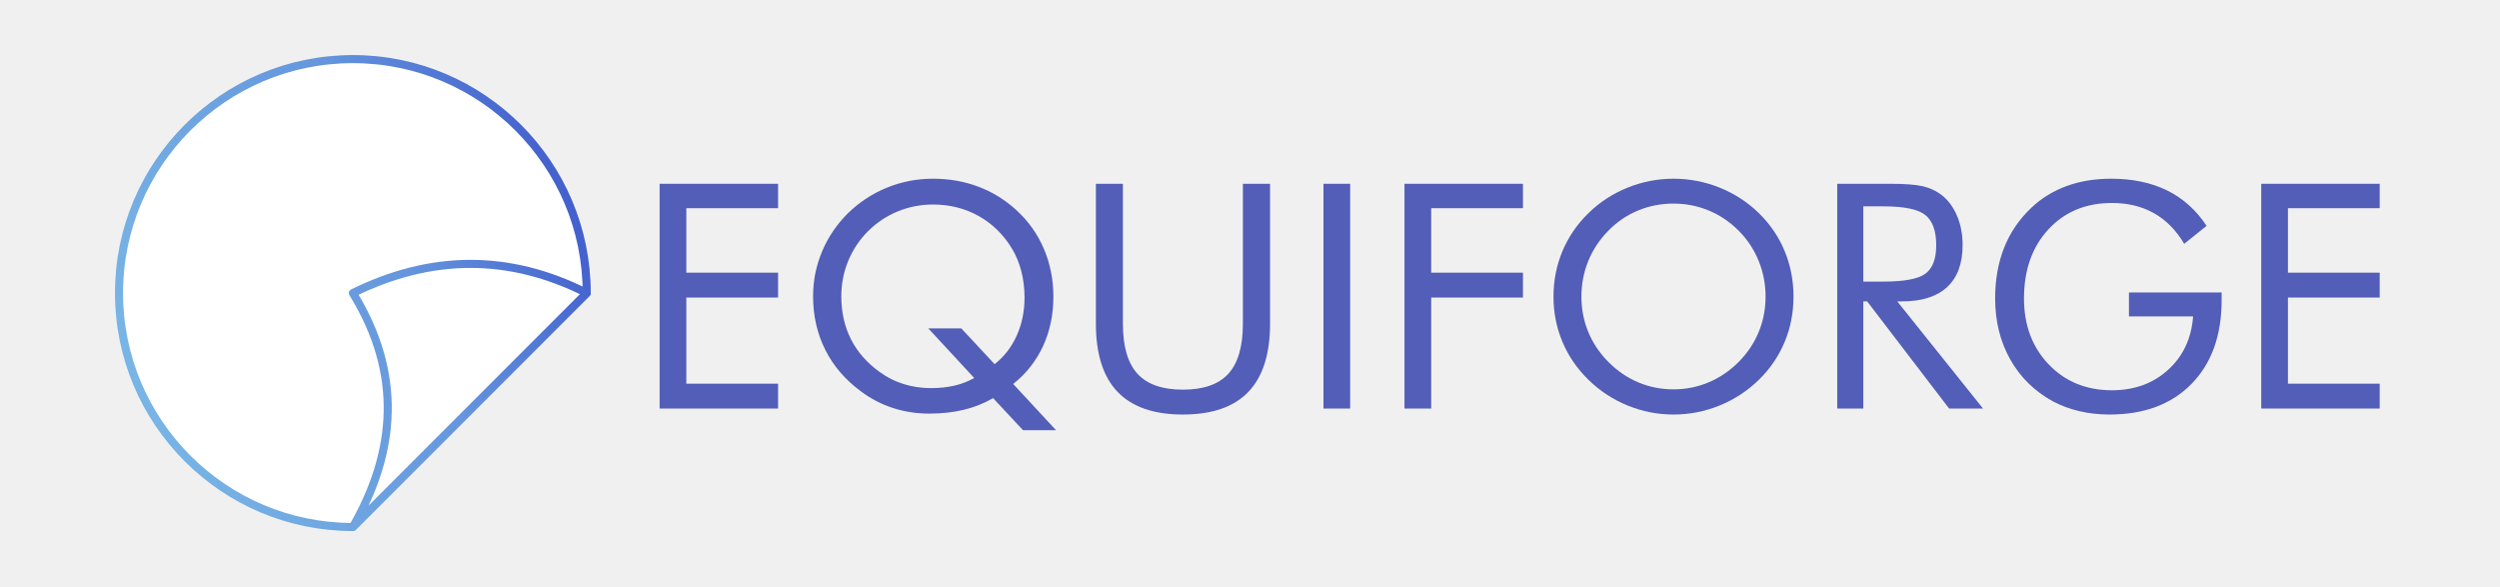
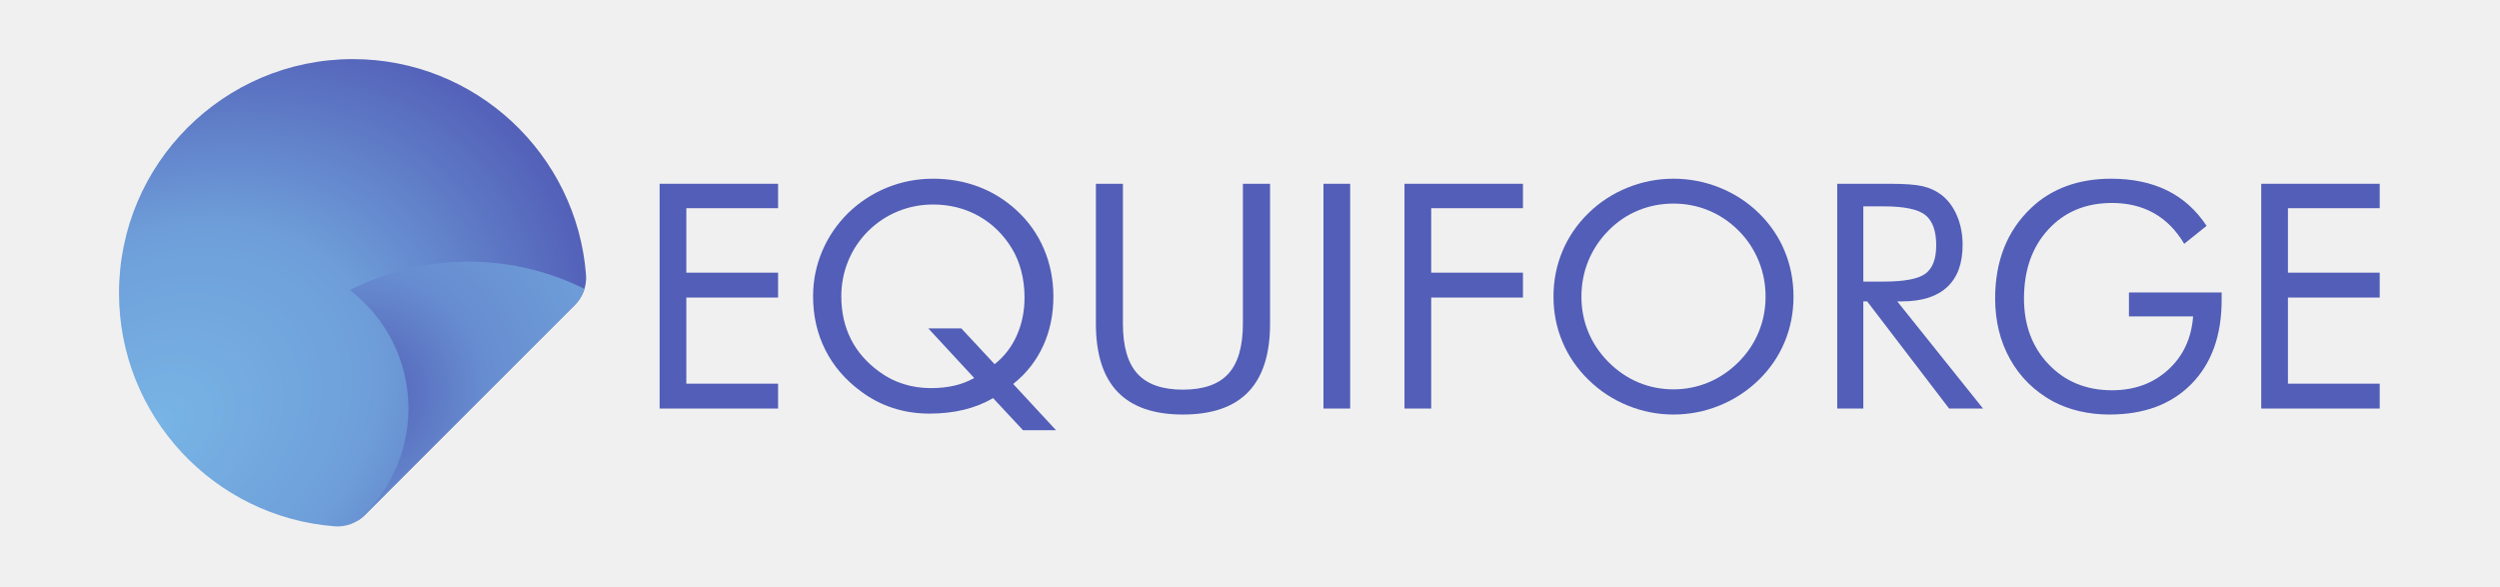
- <svg xmlns="http://www.w3.org/2000/svg" width="100%" height="100%" viewBox="0 0 9598 2253" version="1.1" xml:space="preserve" style="fill-rule:evenodd;clip-rule:evenodd;stroke-linecap:round;stroke-linejoin:round;stroke-miterlimit:1.5;">
+ <svg xmlns="http://www.w3.org/2000/svg" width="100%" height="100%" viewBox="0 0 9598 2253" version="1.1" xml:space="preserve" style="fill-rule:evenodd;clip-rule:evenodd;stroke-linejoin:round;stroke-miterlimit:2;">
  <rect id="Logo-Name" x="0" y="0.095" width="9596.91" height="2250" style="fill:none;" />
-   <g>
-     <path d="M1355.27,226.919c495.717,0 898.176,402.459 898.176,898.176l-898.176,898.175c-495.716,-0 -898.175,-402.459 -898.175,-898.175c0,-495.717 402.459,-898.176 898.175,-898.176Z" style="fill:#fff;stroke:url(#_Linear1);stroke-width:31px;" />
-     <path d="M1355.27,2023.27c165.29,-288.421 191.469,-586.453 0,-898.175c299.392,-147.498 598.784,-151.117 898.176,-0l-898.176,898.175Z" style="fill:#fff;stroke:url(#_Linear2);stroke-width:31px;" />
-   </g>
  <g>
    <path d="M2533.42,1568.45l0,-862.856l455.003,-0l0,93.712l-352.45,-0l-0,247.54l352.45,0l0,95.48l-352.45,0l-0,330.644l352.45,-0l0,95.48l-455.003,-0Z" style="fill:#525eb7;fill-rule:nonzero;" />
    <path d="M3692.15,1260.79l127.896,137.326c36.935,-29.076 65.323,-65.814 85.166,-110.214c19.842,-44.4 29.764,-92.926 29.764,-145.578c-0,-35.363 -4.126,-69.056 -12.377,-101.079c-8.252,-32.023 -20.236,-61.001 -35.953,-86.934c-32.612,-53.83 -75.244,-95.48 -127.896,-124.949c-52.651,-29.469 -111,-44.203 -175.046,-44.203c-47.544,-0 -92.828,8.84 -135.853,26.522c-43.025,17.681 -81.04,43.025 -114.045,76.03c-33.006,33.006 -58.349,71.021 -76.031,114.046c-17.681,43.025 -26.522,88.309 -26.522,135.852c0,60.903 12.279,115.716 36.836,164.438c24.558,48.722 61.394,90.765 110.51,126.128c27.897,20.432 58.545,35.854 91.943,46.266c33.399,10.413 68.369,15.619 104.91,15.619c32.22,0 62.082,-3.143 89.587,-9.43c27.504,-6.287 53.044,-16.11 76.619,-29.469l-176.225,-190.371l126.717,0Zm363.649,390.761l-126.717,-0l-114.93,-123.181c-34.184,20.039 -71.61,34.97 -112.277,44.793c-40.667,9.823 -84.969,14.735 -132.906,14.735c-48.722,-0 -95.185,-7.171 -139.389,-21.513c-44.203,-14.342 -84.969,-35.461 -122.297,-63.359c-60.51,-44.4 -106.383,-97.739 -137.62,-160.017c-31.238,-62.278 -46.856,-130.745 -46.856,-205.4c-0,-60.117 11.591,-117.68 34.773,-172.689c23.183,-55.009 56.581,-104.124 100.195,-147.345c44.007,-42.436 93.909,-74.95 149.703,-97.543c55.795,-22.593 114.537,-33.89 176.226,-33.89c61.296,0 118.859,10.02 172.689,30.059c53.83,20.039 102.552,49.901 146.167,89.586c46.364,42.043 81.826,91.649 106.383,148.819c24.558,57.17 36.837,118.564 36.837,184.182c-0,69.154 -13.163,132.316 -39.489,189.487c-26.326,57.17 -64.636,105.794 -114.93,145.872l164.438,177.404Z" style="fill:#525eb7;fill-rule:nonzero;" />
    <path d="M4209.04,705.59l103.731,-0l-0,536.927c-0,87.229 18.565,151.275 55.697,192.139c37.131,40.864 95.381,61.296 174.751,61.296c79.371,-0 137.621,-20.432 174.752,-61.296c37.131,-40.864 55.697,-104.91 55.697,-192.139l0,-536.927l104.321,-0l-0,536.927c-0,116.698 -27.8,204.025 -83.398,261.981c-55.598,57.956 -139.389,86.934 -251.372,86.934c-111.589,-0 -195.183,-28.978 -250.782,-86.934c-55.598,-57.956 -83.397,-145.283 -83.397,-261.981l-0,-536.927Z" style="fill:#525eb7;fill-rule:nonzero;" />
    <rect x="5083.09" y="705.59" width="102.553" height="862.856" style="fill:#525eb7;fill-rule:nonzero;" />
    <path d="M5394.29,1568.45l-0,-862.856l455.003,-0l0,93.712l-352.451,-0l0,247.54l352.451,0l0,95.48l-352.451,0l0,426.124l-102.552,-0Z" style="fill:#525eb7;fill-rule:nonzero;" />
    <path d="M6427.47,1494.77c47.151,0 92.042,-8.939 134.674,-26.817c42.632,-17.878 81.04,-43.909 115.224,-78.093c33.792,-33.791 59.528,-72.101 77.21,-114.93c17.681,-42.828 26.522,-88.211 26.522,-136.147c-0,-48.329 -8.939,-94.301 -26.817,-137.915c-17.878,-43.615 -43.516,-82.121 -76.915,-115.519c-33.791,-33.792 -72.002,-59.528 -114.634,-77.21c-42.632,-17.681 -87.72,-26.522 -135.264,-26.522c-47.936,0 -93.319,8.841 -136.147,26.522c-42.829,17.682 -80.745,43.418 -113.751,77.21c-33.791,34.184 -59.528,72.887 -77.209,116.108c-17.681,43.221 -26.522,88.997 -26.522,137.326c-0,47.936 8.742,93.122 26.227,135.558c17.485,42.436 43.32,80.942 77.504,115.519c34.577,34.577 72.985,60.706 115.224,78.388c42.239,17.681 87.131,26.522 134.674,26.522Zm460.897,-355.987c0,61.689 -11.394,119.841 -34.184,174.457c-22.789,54.616 -55.991,103.142 -99.605,145.578c-43.615,42.435 -93.81,75.146 -150.588,98.132c-56.777,22.986 -115.617,34.479 -176.52,34.479c-60.903,-0 -119.546,-11.493 -175.93,-34.479c-56.385,-22.986 -106.384,-55.697 -149.998,-98.132c-44.007,-42.829 -77.504,-91.551 -100.49,-146.167c-22.986,-54.616 -34.479,-112.572 -34.479,-173.868c0,-61.689 11.493,-119.939 34.479,-174.752c22.986,-54.812 56.483,-103.633 100.49,-146.461c43.221,-42.043 93.122,-74.459 149.703,-97.249c56.581,-22.789 115.322,-34.184 176.225,-34.184c61.296,0 120.333,11.395 177.11,34.184c56.777,22.79 106.776,55.206 149.998,97.249c43.614,42.435 76.816,91.059 99.605,145.872c22.79,54.812 34.184,113.259 34.184,175.341Z" style="fill:#525eb7;fill-rule:nonzero;" />
    <path d="M7056.35,1568.45l0,-862.856l202.748,-0c57.759,-0 100.097,3.242 127.012,9.725c26.915,6.483 50.589,17.583 71.02,33.3c25.54,20.039 45.383,46.856 59.528,80.451c14.145,33.594 21.218,70.824 21.218,111.688c-0,70.725 -19.744,124.457 -59.233,161.196c-39.489,36.738 -97.346,55.107 -173.573,55.107l-18.271,-0l329.465,411.389l-130.254,-0l-314.73,-411.389l-14.735,-0l0,411.389l-100.195,-0Zm100.195,-776.217l0,288.798l78.388,-0c80.156,-0 133.79,-10.315 160.902,-30.943c27.111,-20.628 40.667,-56.679 40.667,-108.152c0,-55.402 -13.949,-94.203 -41.846,-116.403c-27.897,-22.2 -81.138,-33.3 -159.723,-33.3l-78.388,0Z" style="fill:#525eb7;fill-rule:nonzero;" />
    <path d="M8176.76,1122.87l355.987,-0l-0,28.879c-0,135.951 -38.507,243.219 -115.519,321.803c-77.013,78.585 -182.12,117.877 -315.32,117.877c-40.471,-0 -79.076,-4.322 -115.814,-12.967c-36.738,-8.644 -70.627,-21.217 -101.668,-37.72c-70.726,-38.899 -125.342,-92.631 -163.849,-161.196c-38.506,-68.565 -57.759,-146.462 -57.759,-233.69c-0,-71.905 11.493,-136.835 34.479,-194.791c22.986,-57.956 57.661,-108.938 104.026,-152.945c38.899,-36.935 84.085,-64.832 135.558,-83.692c51.473,-18.861 108.446,-28.291 170.921,-28.291c82.906,0 154.811,15.03 215.714,45.088c60.903,30.059 111.393,75.343 151.471,135.853l-86.05,68.957c-31.041,-52.258 -69.743,-91.452 -116.108,-117.581c-46.365,-26.13 -100.195,-39.194 -161.491,-39.194c-100.195,-0 -181.53,33.791 -244.004,101.374c-62.475,67.582 -93.712,155.989 -93.712,265.222c-0,102.945 31.728,187.423 95.185,253.434c63.457,66.011 144.301,99.016 242.531,99.016c86.443,0 158.446,-26.227 216.009,-78.682c57.563,-52.455 89.488,-120.725 95.774,-204.811l-246.361,0l-0,-91.943Z" style="fill:#525eb7;fill-rule:nonzero;" />
    <path d="M8684.81,1568.45l0,-862.856l455.004,-0l-0,93.712l-352.451,-0l-0,247.54l352.451,0l-0,95.48l-352.451,0l-0,330.644l352.451,-0l-0,95.48l-455.004,-0Z" style="fill:#525eb7;fill-rule:nonzero;" />
  </g>
+   <g>
+     <path d="M1355.27,226.919c472.245,0 859.854,365.249 895.502,828.419c3.233,42.727 -12.337,84.739 -42.636,115.038c-153.631,153.66 -653.925,653.953 -807.57,807.598c-30.303,30.304 -72.32,45.878 -115.054,42.644c-463.169,-35.67 -828.417,-423.279 -828.417,-895.523c0,-495.717 402.459,-898.176 898.175,-898.176Z" style="fill:url(#_Radial1);" />
+     <path d="M1343.74,1113.72c136.622,-69.817 291.332,-109.206 455.171,-109.206c160.166,-0 311.61,37.643 445.958,104.559c-6.938,22.886 -19.435,44.002 -36.733,61.3c-153.631,153.66 -653.925,653.953 -807.57,807.598c-8.905,8.906 -18.823,16.54 -29.473,22.798c120.994,-104.951 197.566,-259.792 197.566,-432.377c-0,-185.255 -88.227,-350.066 -224.919,-454.672Z" style="fill:url(#_Radial2);" />
+   </g>
  <defs>
-     <linearGradient id="_Linear1" x1="0" y1="0" x2="1" y2="0" gradientUnits="userSpaceOnUse" gradientTransform="matrix(2114.83,-807.675,807.675,2114.83,532.754,1486.21)">
+     <radialGradient id="_Radial1" cx="0" cy="0" r="1" gradientUnits="userSpaceOnUse" gradientTransform="matrix(1509.06,-1014.61,787.14,1170.74,611.544,1620.96)">
      <stop offset="0" style="stop-color:#78b4e5;stop-opacity:1" />
-       <stop offset="0.49" style="stop-color:#6596dd;stop-opacity:1" />
-       <stop offset="1" style="stop-color:#2d3dc4;stop-opacity:1" />
-     </linearGradient>
-     <linearGradient id="_Linear2" x1="0" y1="0" x2="1" y2="0" gradientUnits="userSpaceOnUse" gradientTransform="matrix(2114.83,-807.675,807.675,2114.83,532.754,1486.21)">
-       <stop offset="0" style="stop-color:#78b4e5;stop-opacity:1" />
-       <stop offset="0.49" style="stop-color:#6596dd;stop-opacity:1" />
-       <stop offset="1" style="stop-color:#2d3dc4;stop-opacity:1" />
-     </linearGradient>
+       <stop offset="0.49" style="stop-color:#6e9ed9;stop-opacity:1" />
+       <stop offset="1" style="stop-color:#525eb7;stop-opacity:1" />
+     </radialGradient>
+     <radialGradient id="_Radial2" cx="0" cy="0" r="1" gradientUnits="userSpaceOnUse" gradientTransform="matrix(862.858,-404.29,389.239,830.735,1382.01,1513.37)">
+       <stop offset="0" style="stop-color:#525eb7;stop-opacity:1" />
+       <stop offset="0.51" style="stop-color:#678dd0;stop-opacity:1" />
+       <stop offset="1" style="stop-color:#6e9dd9;stop-opacity:1" />
+     </radialGradient>
  </defs>
</svg>
